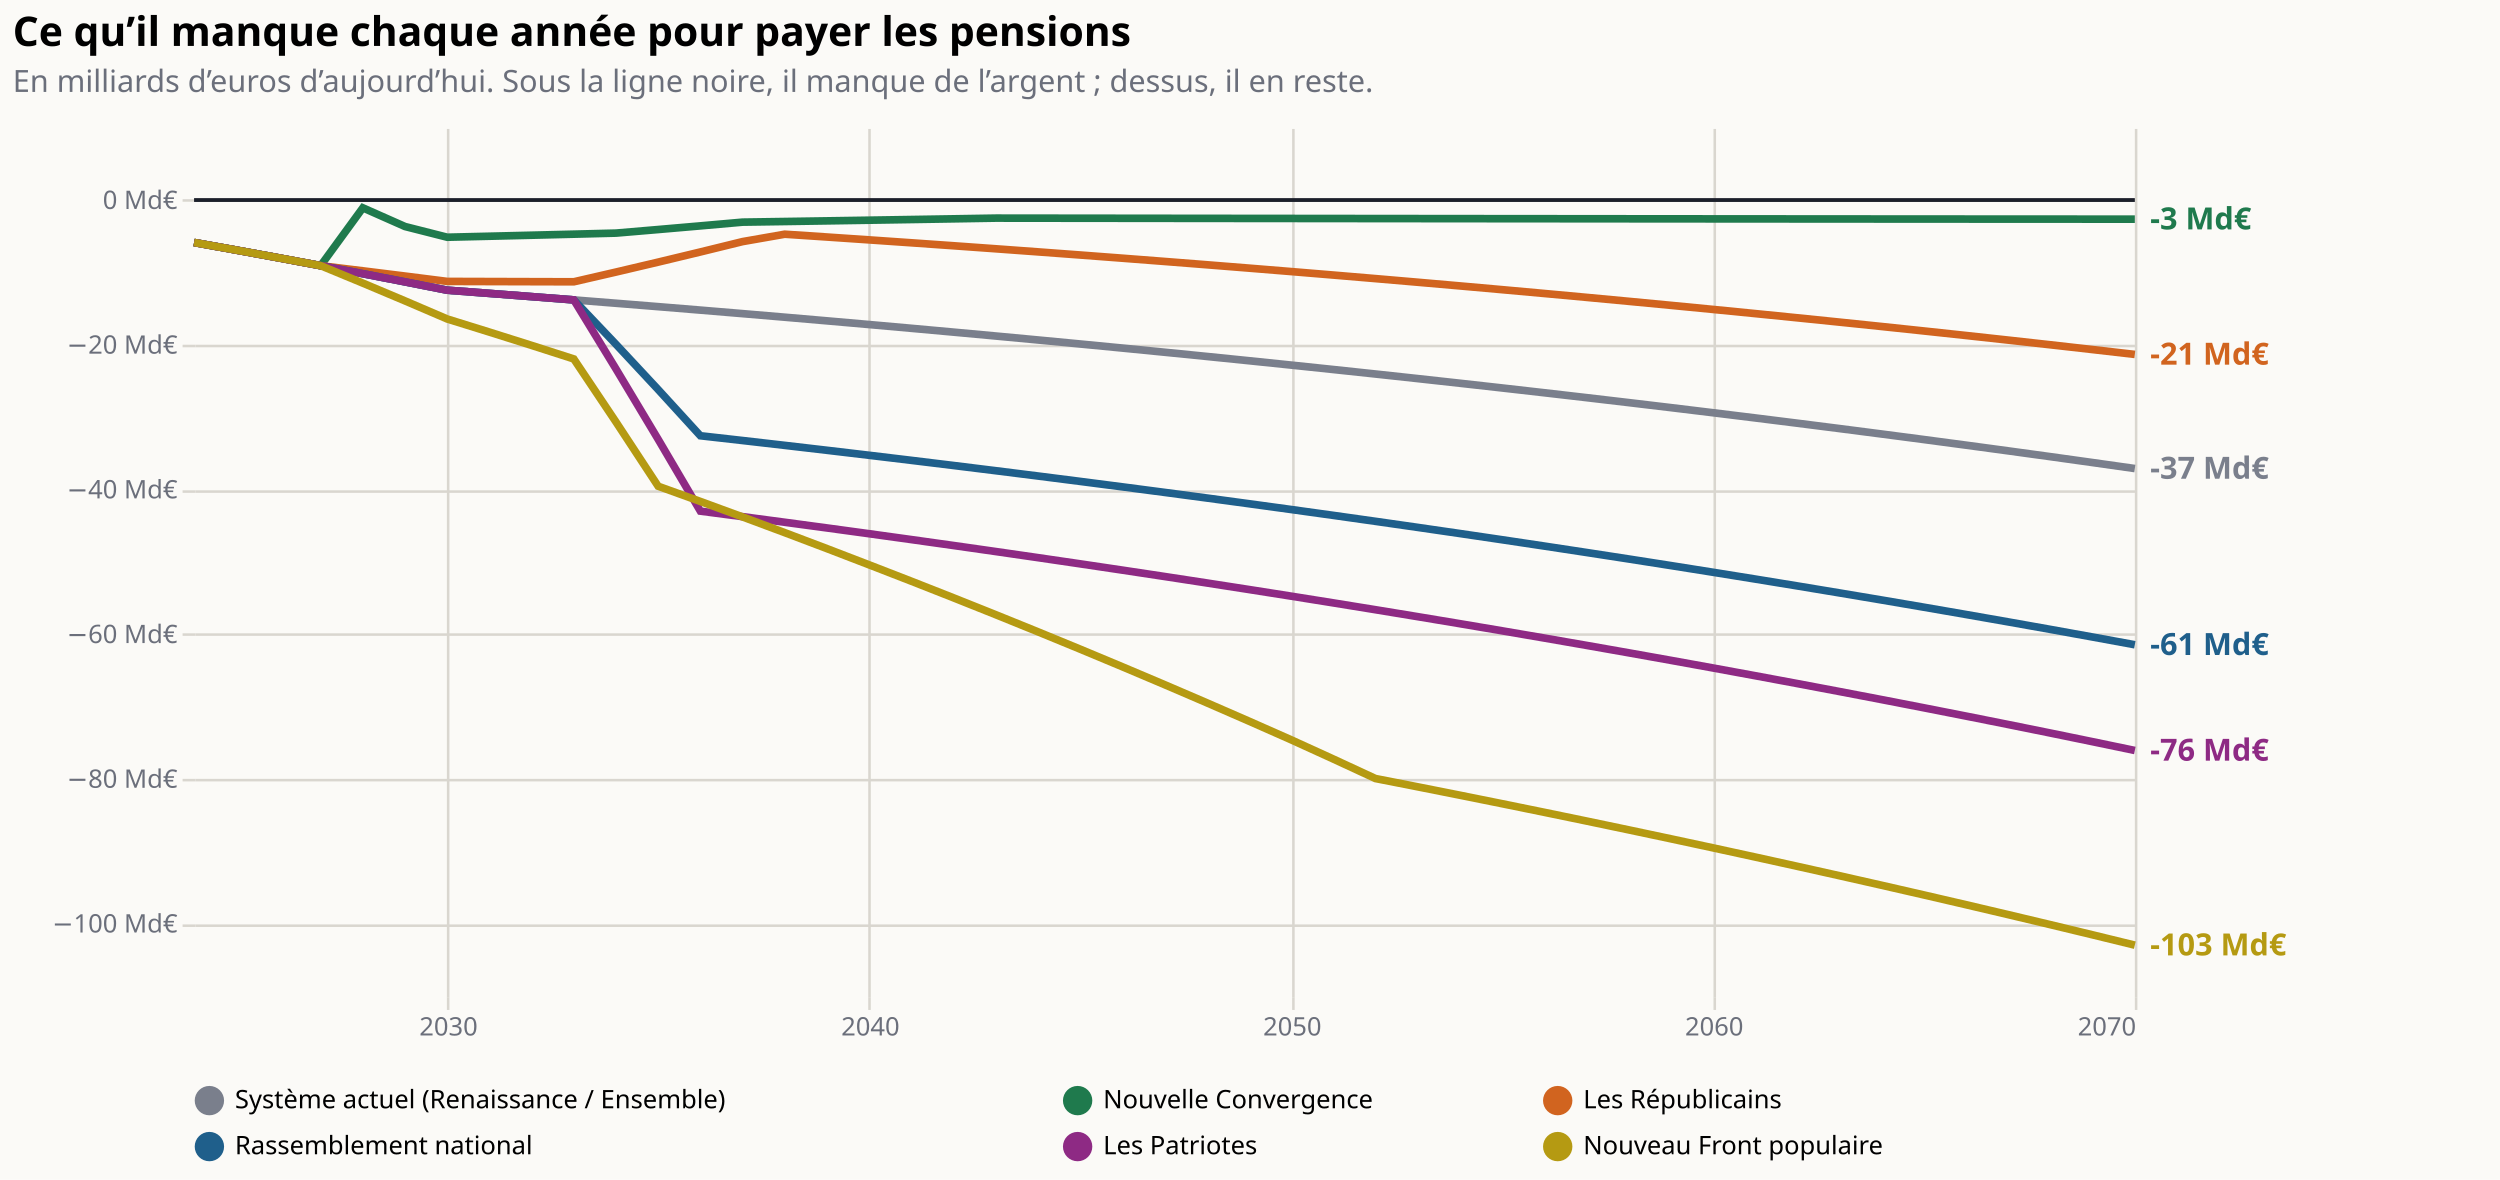
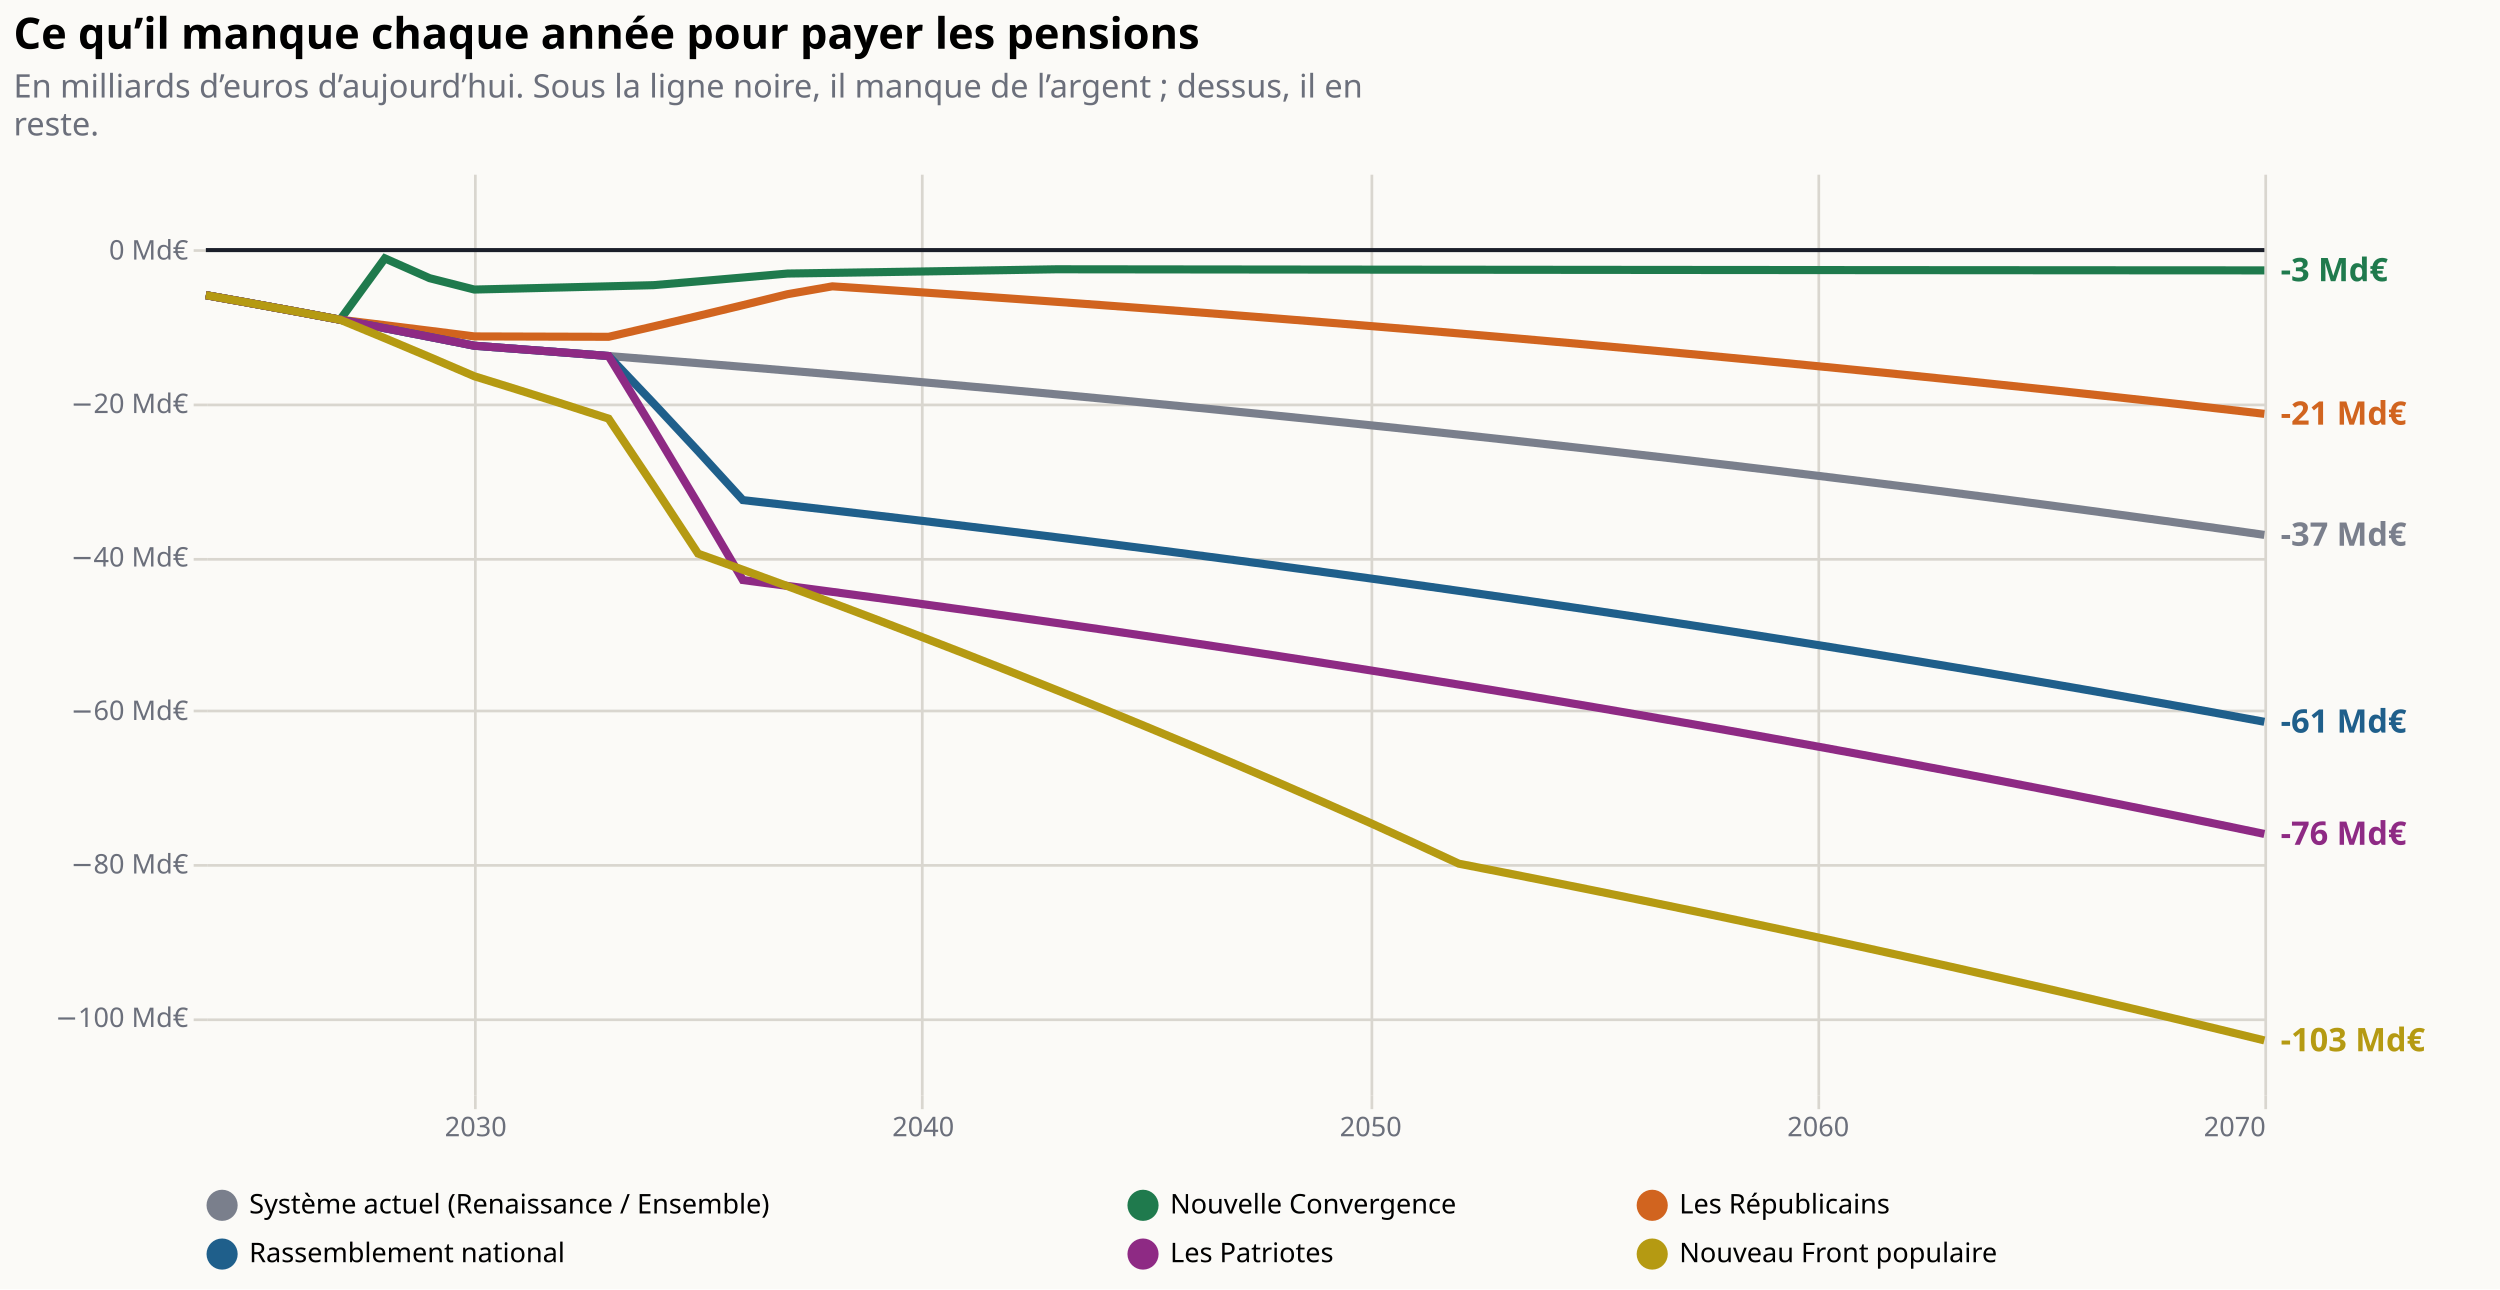
- <svg xmlns="http://www.w3.org/2000/svg" version="1.1" class="marks" width="979" height="462" viewBox="0 0 979 462">
-   <rect width="979" height="462" fill="#fbfaf7" />
-   <g fill="none" stroke-miterlimit="4" transform="translate(76,50)">
+ <svg xmlns="http://www.w3.org/2000/svg" version="1.1" class="marks" width="923" height="476" viewBox="0 0 923 476">
+   <rect width="923" height="476" fill="#fbfaf7" />
+   <g fill="none" stroke-miterlimit="4" transform="translate(76,64)">
    <g class="mark-group role-frame root" role="graphics-object" aria-roledescription="group mark container">
      <g transform="translate(0,0)">
        <path class="background" aria-hidden="true" d="M0,0h760v340h-760Z" />
        <g>
          <g class="mark-group role-axis" aria-hidden="true">
            <g transform="translate(0.5,340.5)">
              <path class="background" aria-hidden="true" d="M0,0h0v0h0Z" pointer-events="none" />
              <g>
                <g class="mark-rule role-axis-grid" pointer-events="none">
                  <line transform="translate(99,-340)" x2="0" y2="340" stroke="#d9d6cf" stroke-width="1" opacity="1" />
                  <line transform="translate(264,-340)" x2="0" y2="340" stroke="#d9d6cf" stroke-width="1" opacity="1" />
                  <line transform="translate(430,-340)" x2="0" y2="340" stroke="#d9d6cf" stroke-width="1" opacity="1" />
                  <line transform="translate(595,-340)" x2="0" y2="340" stroke="#d9d6cf" stroke-width="1" opacity="1" />
                  <line transform="translate(760,-340)" x2="0" y2="340" stroke="#d9d6cf" stroke-width="1" opacity="1" />
                </g>
              </g>
              <path class="foreground" aria-hidden="true" d="" pointer-events="none" display="none" />
            </g>
          </g>
          <g class="mark-group role-axis" aria-hidden="true">
            <g transform="translate(0.5,0.5)">
              <path class="background" aria-hidden="true" d="M0,0h0v0h0Z" pointer-events="none" />
              <g>
                <g class="mark-rule role-axis-grid" pointer-events="none">
                  <line transform="translate(0,312)" x2="760" y2="0" stroke="#d9d6cf" stroke-width="1" opacity="1" />
                  <line transform="translate(0,255)" x2="760" y2="0" stroke="#d9d6cf" stroke-width="1" opacity="1" />
                  <line transform="translate(0,198)" x2="760" y2="0" stroke="#d9d6cf" stroke-width="1" opacity="1" />
                  <line transform="translate(0,142)" x2="760" y2="0" stroke="#d9d6cf" stroke-width="1" opacity="1" />
                  <line transform="translate(0,85)" x2="760" y2="0" stroke="#d9d6cf" stroke-width="1" opacity="1" />
                  <line transform="translate(0,28)" x2="760" y2="0" stroke="#d9d6cf" stroke-width="1" opacity="1" />
                </g>
              </g>
              <path class="foreground" aria-hidden="true" d="" pointer-events="none" display="none" />
            </g>
          </g>
          <g class="mark-group role-axis" role="graphics-symbol" aria-roledescription="axis" aria-label="X-axis for a linear scale with values from 2024 to 2070">
            <g transform="translate(0.5,340.5)">
              <path class="background" aria-hidden="true" d="M0,0h0v0h0Z" pointer-events="none" />
              <g>
                <g class="mark-rule role-axis-tick" pointer-events="none">
                  <line transform="translate(99,0)" x2="0" y2="5" stroke="#d9d6cf" stroke-width="1" opacity="1" />
                  <line transform="translate(264,0)" x2="0" y2="5" stroke="#d9d6cf" stroke-width="1" opacity="1" />
                  <line transform="translate(430,0)" x2="0" y2="5" stroke="#d9d6cf" stroke-width="1" opacity="1" />
                  <line transform="translate(595,0)" x2="0" y2="5" stroke="#d9d6cf" stroke-width="1" opacity="1" />
                  <line transform="translate(760,0)" x2="0" y2="5" stroke="#d9d6cf" stroke-width="1" opacity="1" />
                </g>
                <g class="mark-text role-axis-label" pointer-events="none">
                  <text text-anchor="middle" transform="translate(99.13043,15)" font-family="system-ui, sans-serif" font-size="10px" fill="#6b6f7b" opacity="1">2030</text>
                  <text text-anchor="middle" transform="translate(264.3478,15)" font-family="system-ui, sans-serif" font-size="10px" fill="#6b6f7b" opacity="1">2040</text>
                  <text text-anchor="middle" transform="translate(429.5652,15)" font-family="system-ui, sans-serif" font-size="10px" fill="#6b6f7b" opacity="1">2050</text>
                  <text text-anchor="middle" transform="translate(594.7826,15)" font-family="system-ui, sans-serif" font-size="10px" fill="#6b6f7b" opacity="1">2060</text>
                  <text text-anchor="end" transform="translate(760,15)" font-family="system-ui, sans-serif" font-size="10px" fill="#6b6f7b" opacity="1">2070</text>
                </g>
              </g>
              <path class="foreground" aria-hidden="true" d="" pointer-events="none" display="none" />
            </g>
          </g>
          <g class="mark-group role-axis" role="graphics-symbol" aria-roledescription="axis" aria-label="Y-axis for a linear scale with values from −110 to 10">
            <g transform="translate(0.5,0.5)">
              <path class="background" aria-hidden="true" d="M0,0h0v0h0Z" pointer-events="none" />
              <g>
                <g class="mark-rule role-axis-tick" pointer-events="none">
                  <line transform="translate(0,312)" x2="-5" y2="0" stroke="#d9d6cf" stroke-width="1" opacity="1" />
                  <line transform="translate(0,255)" x2="-5" y2="0" stroke="#d9d6cf" stroke-width="1" opacity="1" />
                  <line transform="translate(0,198)" x2="-5" y2="0" stroke="#d9d6cf" stroke-width="1" opacity="1" />
                  <line transform="translate(0,142)" x2="-5" y2="0" stroke="#d9d6cf" stroke-width="1" opacity="1" />
                  <line transform="translate(0,85)" x2="-5" y2="0" stroke="#d9d6cf" stroke-width="1" opacity="1" />
                  <line transform="translate(0,28)" x2="-5" y2="0" stroke="#d9d6cf" stroke-width="1" opacity="1" />
                </g>
                <g class="mark-text role-axis-label" pointer-events="none">
                  <text text-anchor="end" transform="translate(-7,314.6667)" font-family="system-ui, sans-serif" font-size="10px" fill="#6b6f7b" opacity="1">−100 Md€</text>
                  <text text-anchor="end" transform="translate(-7,258)" font-family="system-ui, sans-serif" font-size="10px" fill="#6b6f7b" opacity="1">−80 Md€</text>
                  <text text-anchor="end" transform="translate(-7,201.3333)" font-family="system-ui, sans-serif" font-size="10px" fill="#6b6f7b" opacity="1">−60 Md€</text>
                  <text text-anchor="end" transform="translate(-7,144.6667)" font-family="system-ui, sans-serif" font-size="10px" fill="#6b6f7b" opacity="1">−40 Md€</text>
                  <text text-anchor="end" transform="translate(-7,88)" font-family="system-ui, sans-serif" font-size="10px" fill="#6b6f7b" opacity="1">−20 Md€</text>
                  <text text-anchor="end" transform="translate(-7,31.33333)" font-family="system-ui, sans-serif" font-size="10px" fill="#6b6f7b" opacity="1">0 Md€</text>
                </g>
              </g>
              <path class="foreground" aria-hidden="true" d="" pointer-events="none" display="none" />
            </g>
          </g>
          <g class="mark-group role-scope layer_0_pathgroup" role="graphics-object" aria-roledescription="group mark container">
            <g transform="translate(0,0)">
              <path class="background" aria-hidden="true" d="M0,0h760v340h-760Z" />
              <g>
                <g class="mark-line role-mark layer_0_marks" role="graphics-object" aria-roledescription="line mark container">
                  <path aria-label="annee: 2024; valeur: −5.8704; programme: Système actuel (Renaissance / Ensemble)" role="graphics-symbol" aria-roledescription="line mark" d="M0,44.966L16.522,47.932L33.043,50.956L49.565,54.039L66.087,57.18L82.609,60.382L99.13,63.645L115.652,64.89L132.174,66.156L148.696,67.444L165.217,68.754L181.739,70.086L198.261,71.441L214.783,72.818L231.304,74.219L247.826,75.643L264.348,77.091L280.87,78.564L297.391,80.061L313.913,81.583L330.435,83.13L346.957,84.703L363.478,86.302L380,87.927L396.522,89.579L413.043,91.258L429.565,92.965L446.087,94.699L462.609,96.461L479.13,98.252L495.652,100.073L512.174,101.922L528.696,103.801L545.217,105.711L561.739,107.651L578.261,109.622L594.783,111.625L611.304,113.66L627.826,115.727L644.348,117.827L660.87,119.96L677.391,122.127L693.913,124.328L710.435,126.564L726.957,128.834L743.478,131.141L760,133.483" stroke="#7a7f8c" stroke-width="3" />
                </g>
              </g>
              <path class="foreground" aria-hidden="true" d="" display="none" />
            </g>
            <g transform="translate(0,0)">
              <path class="background" aria-hidden="true" d="M0,0h760v340h-760Z" />
              <g>
                <g class="mark-line role-mark layer_0_marks" role="graphics-object" aria-roledescription="line mark container">
                  <path aria-label="annee: 2024; valeur: −5.8704; programme: Nouvelle Convergence" role="graphics-symbol" aria-roledescription="line mark" d="M0,44.966L16.522,47.932L33.043,50.956L49.565,54.039L66.087,31.391L82.609,38.706L99.13,42.9L115.652,42.51L132.174,42.112L148.696,41.704L165.217,41.286L181.739,39.885L198.261,38.454L214.783,36.994L231.304,36.746L247.826,36.492L264.348,36.232L280.87,35.966L297.391,35.695L313.913,35.417L330.435,35.437L346.957,35.456L363.478,35.476L380,35.495L396.522,35.514L413.043,35.532L429.565,35.55L446.087,35.568L462.609,35.586L479.13,35.603L495.652,35.619L512.174,35.636L528.696,35.651L545.217,35.667L561.739,35.682L578.261,35.696L594.783,35.711L611.304,35.724L627.826,35.738L644.348,35.75L660.87,35.763L677.391,35.774L693.913,35.786L710.435,35.796L726.957,35.806L743.478,35.816L760,35.825" stroke="#1f7a4d" stroke-width="3" />
                </g>
              </g>
              <path class="foreground" aria-hidden="true" d="" display="none" />
            </g>
            <g transform="translate(0,0)">
              <path class="background" aria-hidden="true" d="M0,0h760v340h-760Z" />
              <g>
                <g class="mark-line role-mark layer_0_marks" role="graphics-object" aria-roledescription="line mark container">
                  <path aria-label="annee: 2024; valeur: −5.8704; programme: Les Républicains" role="graphics-symbol" aria-roledescription="line mark" d="M0,44.966L16.522,47.932L33.043,50.956L49.565,54.039L66.087,56.055L82.609,58.11L99.13,60.203L115.652,60.254L132.174,60.303L148.696,60.35L165.217,56.536L181.739,52.643L198.261,48.669L214.783,44.613L231.304,41.717L247.826,42.816L264.348,43.936L280.87,45.077L297.391,46.239L313.913,47.423L330.435,48.629L346.957,49.856L363.478,51.107L380,52.38L396.522,53.676L413.043,54.996L429.565,56.34L446.087,57.708L462.609,59.101L479.13,60.518L495.652,61.961L512.174,63.429L528.696,64.924L545.217,66.445L561.739,67.992L578.261,69.567L594.783,71.169L611.304,72.799L627.826,74.458L644.348,76.145L660.87,77.861L677.391,79.607L693.913,81.383L710.435,83.189L726.957,85.026L743.478,86.894L760,88.794" stroke="#d1641f" stroke-width="3" />
                </g>
              </g>
              <path class="foreground" aria-hidden="true" d="" display="none" />
            </g>
            <g transform="translate(0,0)">
              <path class="background" aria-hidden="true" d="M0,0h760v340h-760Z" />
              <g>
                <g class="mark-line role-mark layer_0_marks" role="graphics-object" aria-roledescription="line mark container">
                  <path aria-label="annee: 2024; valeur: −5.8704; programme: Rassemblement national" role="graphics-symbol" aria-roledescription="line mark" d="M0,44.966L16.522,47.932L33.043,50.956L49.565,54.039L66.087,57.18L82.609,60.382L99.13,63.645L115.652,64.89L132.174,66.156L148.696,67.444L165.217,84.83L181.739,102.56L198.261,120.639L214.783,122.508L231.304,124.406L247.826,126.332L264.348,128.288L280.87,130.272L297.391,132.286L313.913,134.33L330.435,136.405L346.957,138.511L363.478,140.648L380,142.816L396.522,145.017L413.043,147.251L429.565,149.517L446.087,151.817L462.609,154.15L479.13,156.518L495.652,158.921L512.174,161.359L528.696,163.833L545.217,166.343L561.739,168.889L578.261,171.473L594.783,174.094L611.304,176.754L627.826,179.452L644.348,182.189L660.87,184.965L677.391,187.782L693.913,190.64L710.435,193.539L726.957,196.479L743.478,199.462L760,202.488" stroke="#1f5f8b" stroke-width="3" />
                </g>
              </g>
              <path class="foreground" aria-hidden="true" d="" display="none" />
            </g>
            <g transform="translate(0,0)">
              <path class="background" aria-hidden="true" d="M0,0h760v340h-760Z" />
              <g>
                <g class="mark-line role-mark layer_0_marks" role="graphics-object" aria-roledescription="line mark container">
                  <path aria-label="annee: 2024; valeur: −5.8704; programme: Les Patriotes" role="graphics-symbol" aria-roledescription="line mark" d="M0,44.966L16.522,47.932L33.043,50.956L49.565,54.039L66.087,57.18L82.609,60.382L99.13,63.645L115.652,64.89L132.174,66.156L148.696,67.444L165.217,94.476L181.739,122.045L198.261,150.158L214.783,152.323L231.304,154.519L247.826,156.746L264.348,159.005L280.87,161.297L297.391,163.621L313.913,165.979L330.435,168.37L346.957,170.795L363.478,173.255L380,175.75L396.522,178.28L413.043,180.846L429.565,183.448L446.087,186.087L462.609,188.764L479.13,191.478L495.652,194.23L512.174,197.021L528.696,199.852L545.217,202.722L561.739,205.632L578.261,208.583L594.783,211.576L611.304,214.61L627.826,217.686L644.348,220.806L660.87,223.969L677.391,227.176L693.913,230.427L710.435,233.724L726.957,237.066L743.478,240.455L760,243.89" stroke="#8e2a84" stroke-width="3" />
                </g>
              </g>
              <path class="foreground" aria-hidden="true" d="" display="none" />
            </g>
            <g transform="translate(0,0)">
              <path class="background" aria-hidden="true" d="M0,0h760v340h-760Z" />
              <g>
                <g class="mark-line role-mark layer_0_marks" role="graphics-object" aria-roledescription="line mark container">
                  <path aria-label="annee: 2024; valeur: −5.8704; programme: Nouveau Front populaire" role="graphics-symbol" aria-roledescription="line mark" d="M0,44.966L16.522,47.932L33.043,50.956L49.565,54.039L66.087,60.873L82.609,67.832L99.13,74.917L115.652,80.046L132.174,85.262L148.696,90.566L165.217,115.249L181.739,140.408L198.261,146.371L214.783,152.429L231.304,158.584L247.826,164.838L264.348,171.191L280.87,177.601L297.391,184.105L313.913,190.706L330.435,197.404L346.957,204.199L363.478,211.094L380,218.089L396.522,225.185L413.043,232.384L429.565,239.686L446.087,247.218L462.609,254.87L479.13,258.112L495.652,261.396L512.174,264.723L528.696,268.093L545.217,271.507L561.739,274.965L578.261,278.468L594.783,282.017L611.304,285.611L627.826,289.252L644.348,292.94L660.87,296.676L677.391,300.46L693.913,304.292L710.435,308.175L726.957,312.107L743.478,316.09L760,320.124" stroke="#b59a12" stroke-width="3" />
                </g>
              </g>
              <path class="foreground" aria-hidden="true" d="" display="none" />
            </g>
          </g>
          <g class="mark-rule role-mark layer_1_marks" role="graphics-object" aria-roledescription="rule mark container">
            <line aria-label="y: 0" role="graphics-symbol" aria-roledescription="rule mark" transform="translate(0,28.33333)" x2="760" y2="0" stroke="#1b1f2a" stroke-width="1.5" />
          </g>
          <g class="mark-text role-mark layer_2_marks" role="graphics-object" aria-roledescription="text mark container">
            <text aria-label="annee: 2070; valeur: −37.1117026426; programme: Système actuel (Renaissance / Ensemble); etiquette: -37 Md€" role="graphics-symbol" aria-roledescription="text mark" text-anchor="start" transform="translate(766,137.4832)" font-family="system-ui, sans-serif" font-size="12px" font-weight="bold" fill="#7a7f8c">-37 Md€</text>
            <text aria-label="annee: 2070; valeur: −2.64420881328; programme: Nouvelle Convergence; etiquette: -3 Md€" role="graphics-symbol" aria-roledescription="text mark" text-anchor="start" transform="translate(766,39.82526)" font-family="system-ui, sans-serif" font-size="12px" font-weight="bold" fill="#1f7a4d">-3 Md€</text>
            <text aria-label="annee: 2070; valeur: −21.3392290195; programme: Les Républicains; etiquette: -21 Md€" role="graphics-symbol" aria-roledescription="text mark" text-anchor="start" transform="translate(766,92.79448)" font-family="system-ui, sans-serif" font-size="12px" font-weight="bold" fill="#d1641f">-21 Md€</text>
            <text aria-label="annee: 2070; valeur: −61.4662575018; programme: Rassemblement national; etiquette: -61 Md€" role="graphics-symbol" aria-roledescription="text mark" text-anchor="start" transform="translate(766,206.4877)" font-family="system-ui, sans-serif" font-size="12px" font-weight="bold" fill="#1f5f8b">-61 Md€</text>
            <text aria-label="annee: 2070; valeur: −76.0789904173; programme: Les Patriotes; etiquette: -76 Md€" role="graphics-symbol" aria-roledescription="text mark" text-anchor="start" transform="translate(766,247.8905)" font-family="system-ui, sans-serif" font-size="12px" font-weight="bold" fill="#8e2a84">-76 Md€</text>
            <text aria-label="annee: 2070; valeur: −102.984974833; programme: Nouveau Front populaire; etiquette: -103 Md€" role="graphics-symbol" aria-roledescription="text mark" text-anchor="start" transform="translate(766,324.1241)" font-family="system-ui, sans-serif" font-size="12px" font-weight="bold" fill="#b59a12">-103 Md€</text>
          </g>
          <g class="mark-group role-legend" role="graphics-symbol" aria-roledescription="legend" aria-label="Symbol legend for fill color and stroke color with 6 values: Système actuel (Renaissance / Ensemble), Nouvelle Convergence, Les Républicains, Rassemblement national, Les Patriotes, Nouveau Front populaire">
            <g transform="translate(0,375)">
              <path class="background" aria-hidden="true" d="M0,0h728v32h-728Z" pointer-events="none" />
              <g>
                <g class="mark-group role-legend-entry">
                  <g transform="translate(0,0)">
                    <path class="background" aria-hidden="true" d="M0,0h0v0h0Z" pointer-events="none" />
                    <g>
                      <g class="mark-group role-scope" role="graphics-object" aria-roledescription="group mark container">
                        <g transform="translate(0,0)">
                          <path class="background" aria-hidden="true" d="M0,0h328v14h-328Z" pointer-events="none" opacity="1" />
                          <g>
                            <g class="mark-symbol role-legend-symbol" pointer-events="none">
                              <path transform="translate(6,6)" d="M5,0A5,5,0,1,1,-5,0A5,5,0,1,1,5,0" fill="#7a7f8c" stroke="#7a7f8c" stroke-width="1.5" opacity="1" />
                            </g>
                            <g class="mark-text role-legend-label" pointer-events="none">
                              <text text-anchor="start" transform="translate(16,9)" font-family="system-ui, sans-serif" font-size="10px" fill="#000" opacity="1">Système actuel (Renaissance / Ensemble)</text>
                            </g>
                          </g>
                          <path class="foreground" aria-hidden="true" d="" pointer-events="none" display="none" />
                        </g>
                        <g transform="translate(340,0)">
                          <path class="background" aria-hidden="true" d="M0,0h176v14h-176Z" pointer-events="none" opacity="1" />
                          <g>
                            <g class="mark-symbol role-legend-symbol" pointer-events="none">
                              <path transform="translate(6,6)" d="M5,0A5,5,0,1,1,-5,0A5,5,0,1,1,5,0" fill="#1f7a4d" stroke="#1f7a4d" stroke-width="1.5" opacity="1" />
                            </g>
                            <g class="mark-text role-legend-label" pointer-events="none">
                              <text text-anchor="start" transform="translate(16,9)" font-family="system-ui, sans-serif" font-size="10px" fill="#000" opacity="1">Nouvelle Convergence</text>
                            </g>
                          </g>
                          <path class="foreground" aria-hidden="true" d="" pointer-events="none" display="none" />
                        </g>
                        <g transform="translate(528,0)">
                          <path class="background" aria-hidden="true" d="M0,0h200v14h-200Z" pointer-events="none" opacity="1" />
                          <g>
                            <g class="mark-symbol role-legend-symbol" pointer-events="none">
                              <path transform="translate(6,6)" d="M5,0A5,5,0,1,1,-5,0A5,5,0,1,1,5,0" fill="#d1641f" stroke="#d1641f" stroke-width="1.5" opacity="1" />
                            </g>
                            <g class="mark-text role-legend-label" pointer-events="none">
                              <text text-anchor="start" transform="translate(16,9)" font-family="system-ui, sans-serif" font-size="10px" fill="#000" opacity="1">Les Républicains</text>
                            </g>
                          </g>
                          <path class="foreground" aria-hidden="true" d="" pointer-events="none" display="none" />
                        </g>
                        <g transform="translate(0,18)">
                          <path class="background" aria-hidden="true" d="M0,0h328v14h-328Z" pointer-events="none" opacity="1" />
                          <g>
                            <g class="mark-symbol role-legend-symbol" pointer-events="none">
                              <path transform="translate(6,6)" d="M5,0A5,5,0,1,1,-5,0A5,5,0,1,1,5,0" fill="#1f5f8b" stroke="#1f5f8b" stroke-width="1.5" opacity="1" />
                            </g>
                            <g class="mark-text role-legend-label" pointer-events="none">
                              <text text-anchor="start" transform="translate(16,9)" font-family="system-ui, sans-serif" font-size="10px" fill="#000" opacity="1">Rassemblement national</text>
                            </g>
                          </g>
                          <path class="foreground" aria-hidden="true" d="" pointer-events="none" display="none" />
                        </g>
                        <g transform="translate(340,18)">
                          <path class="background" aria-hidden="true" d="M0,0h176v14h-176Z" pointer-events="none" opacity="1" />
                          <g>
                            <g class="mark-symbol role-legend-symbol" pointer-events="none">
                              <path transform="translate(6,6)" d="M5,0A5,5,0,1,1,-5,0A5,5,0,1,1,5,0" fill="#8e2a84" stroke="#8e2a84" stroke-width="1.5" opacity="1" />
                            </g>
                            <g class="mark-text role-legend-label" pointer-events="none">
                              <text text-anchor="start" transform="translate(16,9)" font-family="system-ui, sans-serif" font-size="10px" fill="#000" opacity="1">Les Patriotes</text>
                            </g>
                          </g>
                          <path class="foreground" aria-hidden="true" d="" pointer-events="none" display="none" />
                        </g>
                        <g transform="translate(528,18)">
                          <path class="background" aria-hidden="true" d="M0,0h200v14h-200Z" pointer-events="none" opacity="1" />
                          <g>
                            <g class="mark-symbol role-legend-symbol" pointer-events="none">
                              <path transform="translate(6,6)" d="M5,0A5,5,0,1,1,-5,0A5,5,0,1,1,5,0" fill="#b59a12" stroke="#b59a12" stroke-width="1.5" opacity="1" />
                            </g>
                            <g class="mark-text role-legend-label" pointer-events="none">
                              <text text-anchor="start" transform="translate(16,9)" font-family="system-ui, sans-serif" font-size="10px" fill="#000" opacity="1">Nouveau Front populaire</text>
                            </g>
                          </g>
                          <path class="foreground" aria-hidden="true" d="" pointer-events="none" display="none" />
                        </g>
                      </g>
                    </g>
                    <path class="foreground" aria-hidden="true" d="" pointer-events="none" display="none" />
                  </g>
                </g>
              </g>
              <path class="foreground" aria-hidden="true" d="" pointer-events="none" display="none" />
            </g>
          </g>
          <g class="mark-group role-title">
-             <g transform="translate(-71,-45)">
+             <g transform="translate(-71,-59)">
              <path class="background" aria-hidden="true" d="M0,0h0v0h0Z" pointer-events="none" />
              <g>
                <g class="mark-text role-title-text" role="graphics-symbol" aria-roledescription="title" aria-label="Title text 'Ce qu’il manque chaque année pour payer les pensions'" pointer-events="none">
                  <text text-anchor="start" transform="translate(0,13)" font-family="system-ui, sans-serif" font-size="16px" font-weight="bold" fill="#000" opacity="1">Ce qu’il manque chaque année pour payer les pensions</text>
                </g>
                <g class="mark-text role-title-subtitle" role="graphics-symbol" aria-roledescription="subtitle" aria-label="Subtitle text 'En milliards d’euros d’aujourd’hui. Sous la ligne noire, il manque de l’argent ; dessus, il en reste.'" pointer-events="none">
-                   <text text-anchor="start" transform="translate(0,31)" font-family="system-ui, sans-serif" font-size="12px" fill="#6b6f7b" opacity="1">En milliards d’euros d’aujourd’hui. Sous la ligne noire, il manque de l’argent ; dessus, il en reste.</text>
+                   <text text-anchor="start" transform="translate(0,31)" font-family="system-ui, sans-serif" font-size="12px" fill="#6b6f7b" opacity="1">
+                     <tspan>En milliards d’euros d’aujourd’hui. Sous la ligne noire, il manque de l’argent ; dessus, il en</tspan>
+                     <tspan x="0" dy="14">reste.</tspan>
+                   </text>
                </g>
              </g>
              <path class="foreground" aria-hidden="true" d="" pointer-events="none" display="none" />
            </g>
          </g>
        </g>
        <path class="foreground" aria-hidden="true" d="" display="none" />
      </g>
    </g>
  </g>
</svg>
